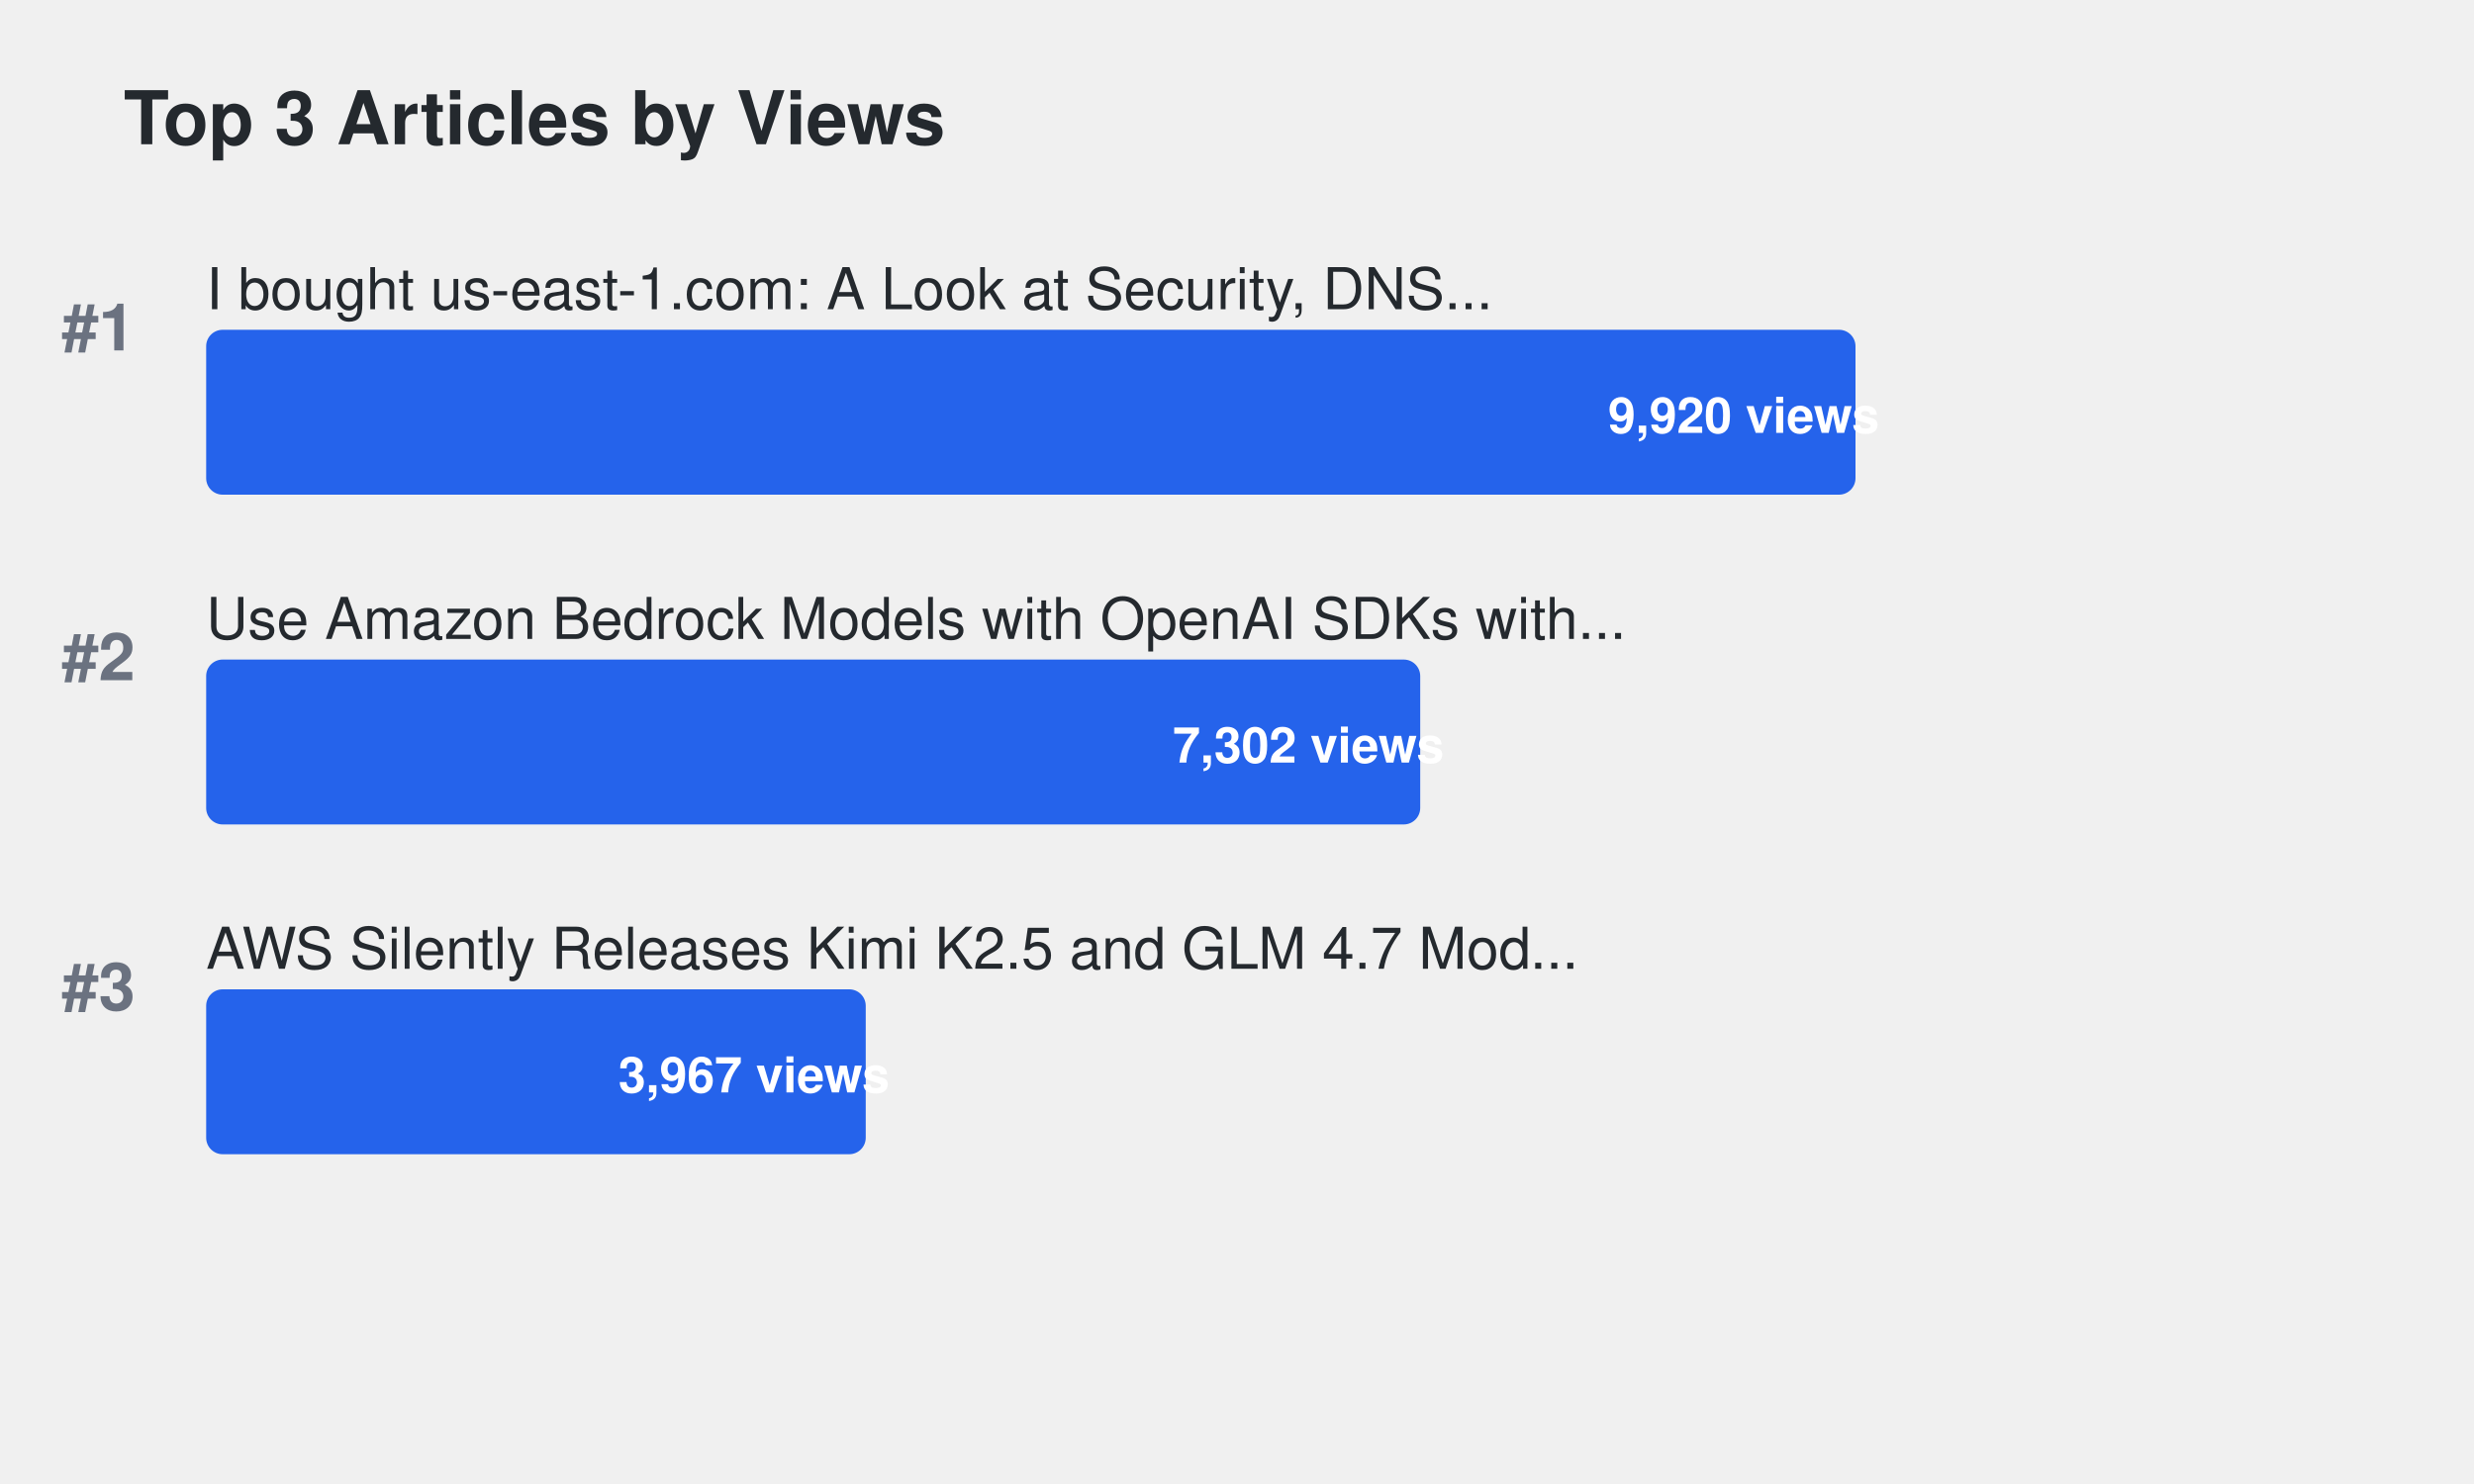
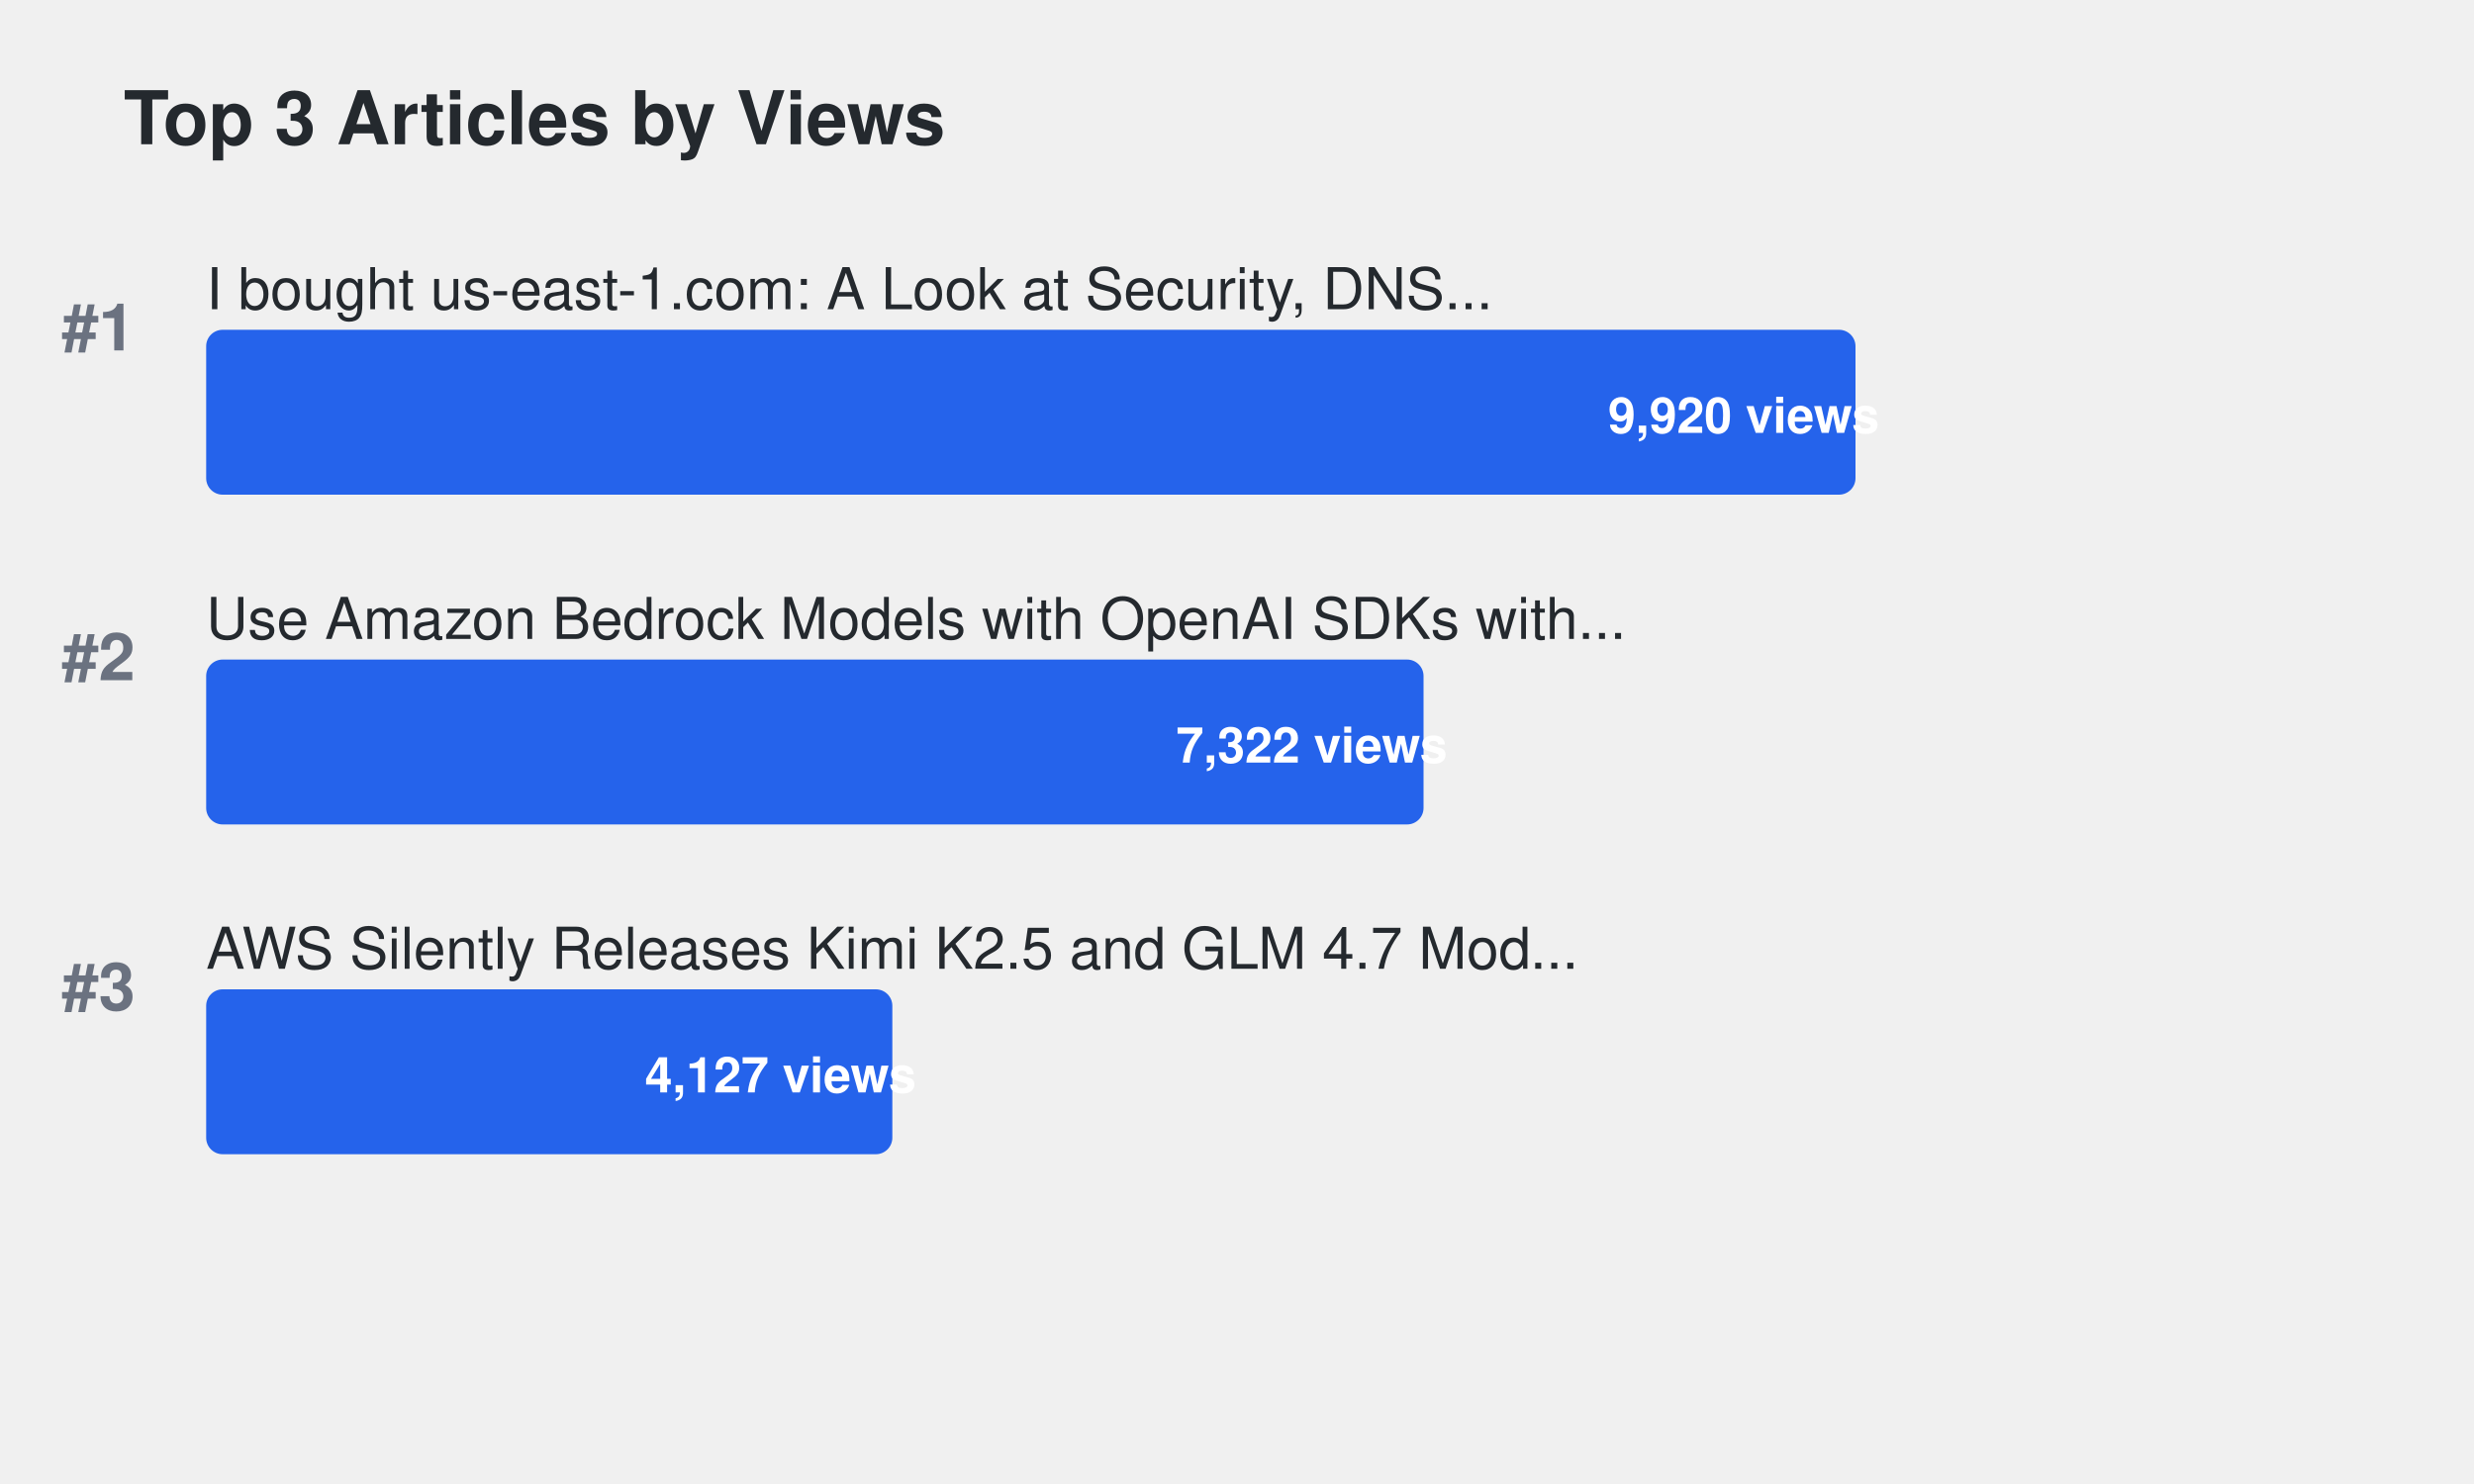
<svg xmlns="http://www.w3.org/2000/svg" width="600" height="360">
  <defs>
    <style>
.title { font-family: -apple-system, BlinkMacSystemFont, "Segoe UI", Helvetica, Arial, sans-serif; font-size: 18px; font-weight: 600; fill: #24292e; }
.article-title { font-family: -apple-system, BlinkMacSystemFont, "Segoe UI", Helvetica, Arial, sans-serif; font-size: 14px; font-weight: 500; fill: #24292e; }
.metric-value { font-family: -apple-system, BlinkMacSystemFont, "Segoe UI", Helvetica, Arial, sans-serif; font-size: 12px; font-weight: 600; fill: #ffffff; }
.rank { font-family: -apple-system, BlinkMacSystemFont, "Segoe UI", Helvetica, Arial, sans-serif; font-size: 16px; font-weight: 700; fill: #6b7280; }
.bar { rx: 4; ry: 4; }
.bar:hover { opacity: 0.8; cursor: pointer; }
a { text-decoration: none; }
a:hover .article-title { fill: #0969da; text-decoration: underline; }
a:hover .bar { opacity: 0.9; }
</style>
  </defs>
  <text x="30" y="35" class="title">Top 3 Articles by Views</text>
  <text x="15" y="85" class="rank">#1</text>
  <a href="https://dev.to/aws-builders/i-bought-us-east-1com-a-look-at-security-dns-traffic-and-protecting-aws-users-15ng" target="_blank">
    <text x="50" y="75" class="article-title">I bought us-east-1.com: A Look at Security, DNS...</text>
    <rect x="50" y="80" width="400.0" height="40" fill="#2563eb" class="bar">
</rect>
    <text x="390.0" y="105" class="metric-value" fill="#ffffff">9,920 views</text>
  </a>
  <text x="15" y="165" class="rank">#2</text>
  <a href="https://dev.to/aws-builders/use-amazon-bedrock-models-via-an-openai-api-compatible-serverless-endpoint-now-without-fixed-cost-5hf5" target="_blank">
    <text x="50" y="155" class="article-title">Use Amazon Bedrock Models with OpenAI SDKs with...</text>
-     <rect x="50" y="160" width="294.435" height="40" fill="#2563eb" class="bar">
+     <rect x="50" y="160" width="295.242" height="40" fill="#2563eb" class="bar">
</rect>
-     <text x="284.435" y="185" class="metric-value" fill="#ffffff">7,302 views</text>
+     <text x="285.242" y="185" class="metric-value" fill="#ffffff">7,322 views</text>
  </a>
  <text x="15" y="245" class="rank">#3</text>
  <a href="https://dev.to/aws-builders/aws-silently-releases-kimi-k25-and-glm-47-models-to-bedrock-1514" target="_blank">
    <text x="50" y="235" class="article-title">AWS Silently Releases Kimi K2.5 and GLM 4.7 Mod...</text>
-     <rect x="50" y="240" width="159.96" height="40" fill="#2563eb" class="bar">
+     <rect x="50" y="240" width="166.411" height="40" fill="#2563eb" class="bar">
</rect>
-     <text x="149.96" y="265" class="metric-value" fill="#ffffff">3,967 views</text>
+     <text x="156.411" y="265" class="metric-value" fill="#ffffff">4,127 views</text>
  </a>
</svg>
